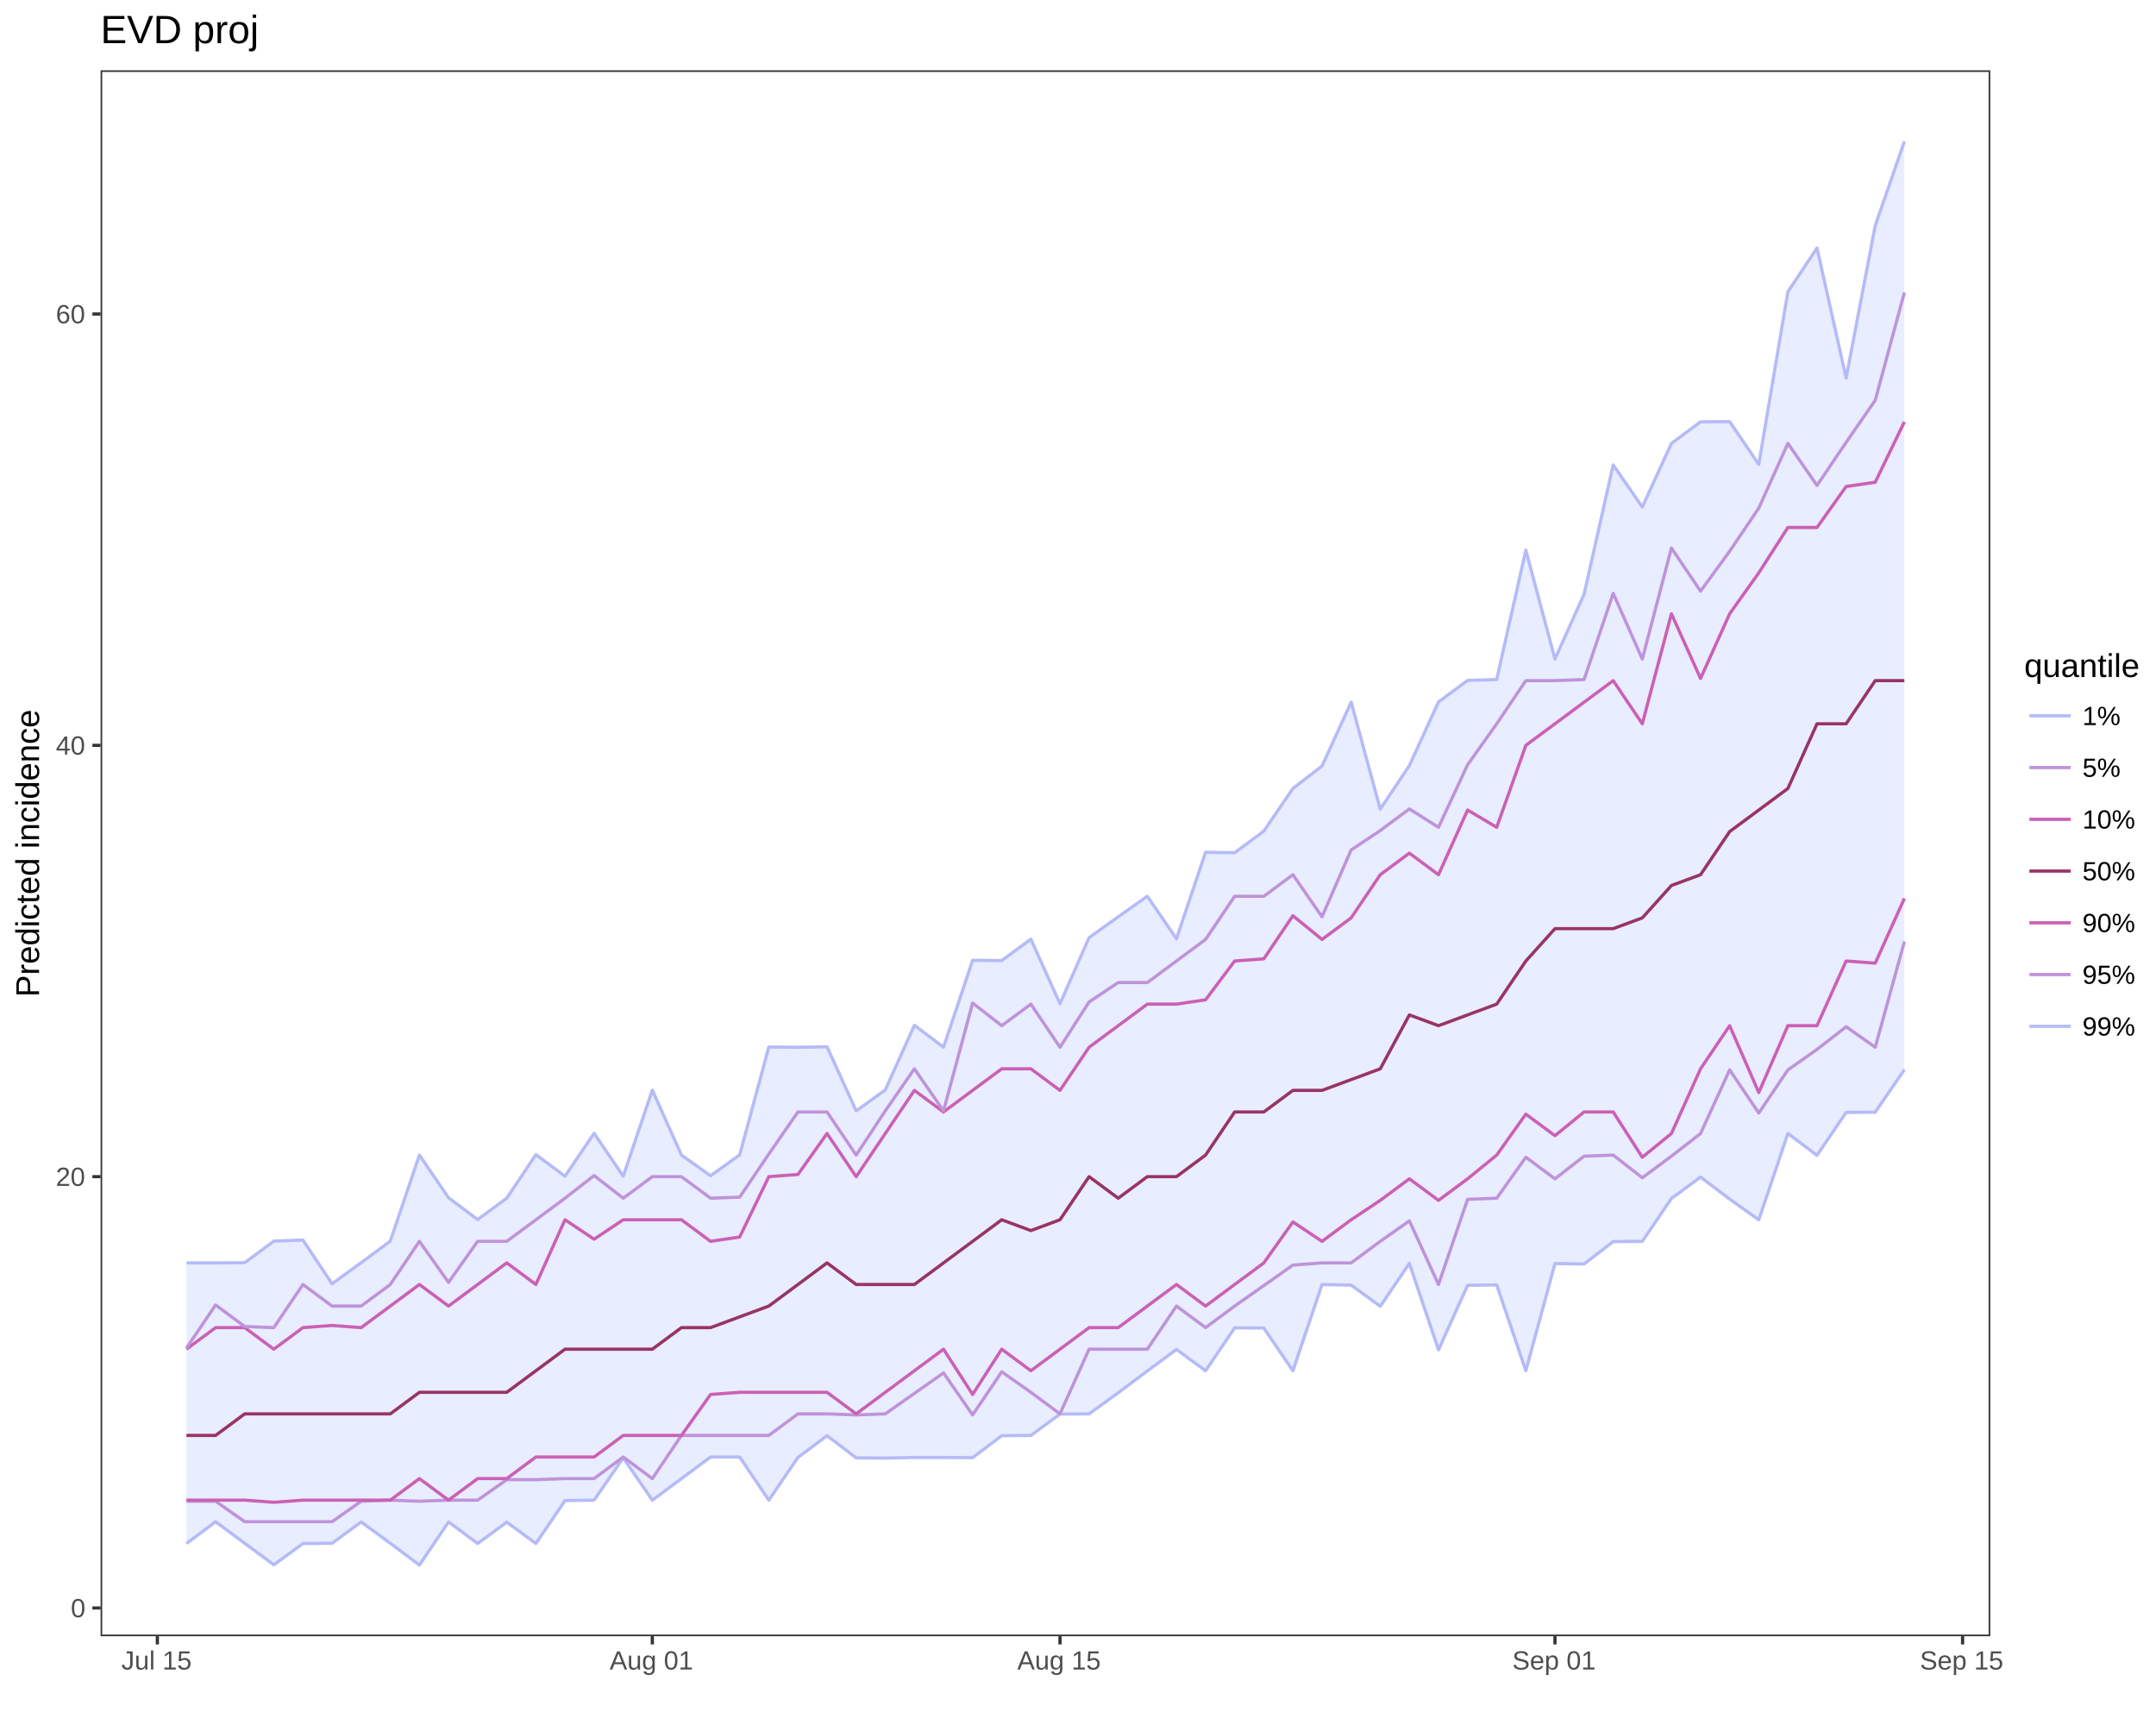
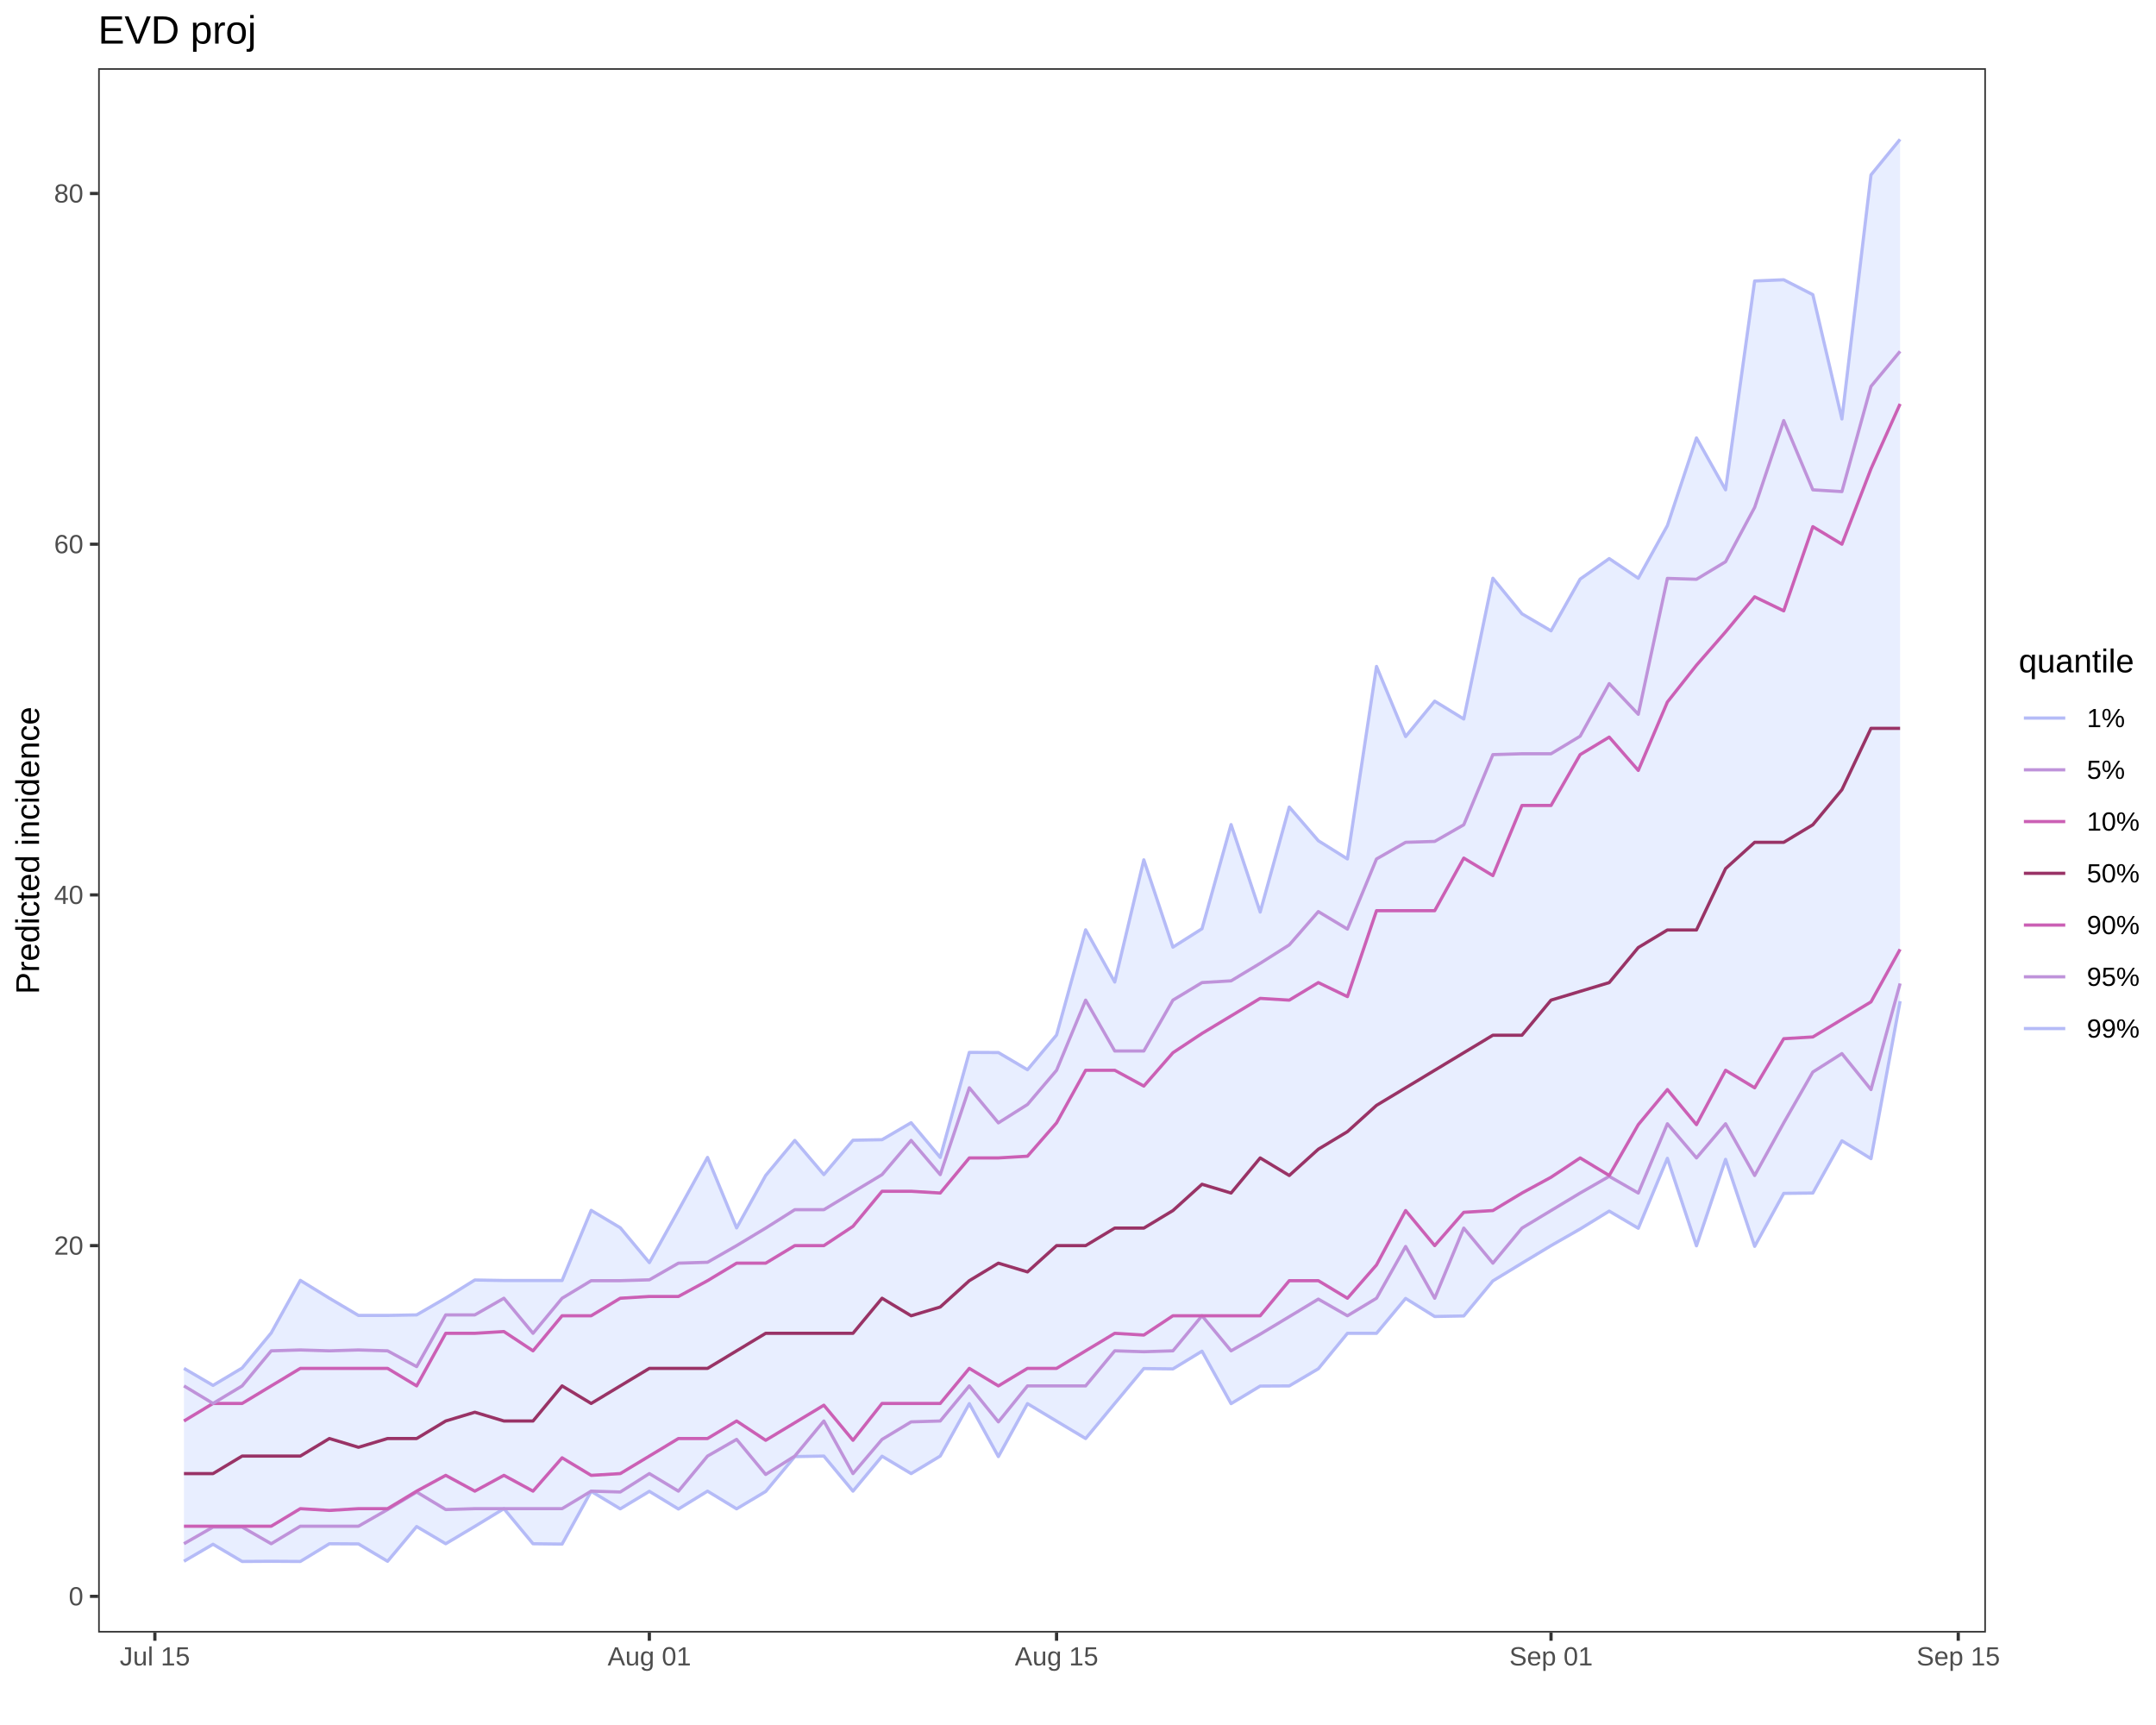
<svg xmlns="http://www.w3.org/2000/svg" viewBox="0 0 720.00 576.00">
  <defs>
    <style type="text/css">
-     line, polyline, path, rect, circle {
+     line, polyline, polygon, path, rect, circle {
      fill: none;
      stroke: #000000;
      stroke-linecap: round;
      stroke-linejoin: round;
      stroke-miterlimit: 10.00;
    }
  </style>
  </defs>
  <rect width="100%" height="100%" style="stroke: none; fill: #FFFFFF;" />
  <rect x="0.00" y="0.00" width="720.00" height="576.00" style="stroke-width: 1.07; stroke: #FFFFFF; fill: #FFFFFF;" />
  <defs>
-     <clipPath id="cpMzMuNTg4N3w2NjQuNjV8NTQ2LjM2fDIzLjQ3Njc=">
-       <rect x="33.59" y="23.48" width="631.06" height="522.88" />
+     <clipPath id="cpMzIuNzh8NjYzLjE5fDU0NS4xM3wyMi43Nw==">
+       <rect x="32.78" y="22.77" width="630.42" height="522.36" />
    </clipPath>
  </defs>
-   <rect x="33.59" y="23.48" width="631.06" height="522.88" style="stroke-width: 1.07; stroke: none; fill: #FFFFFF;" clip-path="url(#cpMzMuNTg4N3w2NjQuNjV8NTQ2LjM2fDIzLjQ3Njc=)" />
-   <polyline points="62.27,421.70 72.00,421.70 81.72,421.63 91.44,414.43 101.17,414.07 110.89,428.69 120.61,421.63 130.34,414.43 140.06,385.70 149.79,399.96 159.51,407.23 169.23,400.10 178.96,385.55 188.68,392.76 198.40,378.43 208.13,392.76 217.85,364.02 227.57,385.70 237.30,392.61 247.02,385.63 256.75,349.62 266.47,349.69 276.19,349.55 285.92,370.94 295.64,363.95 305.36,342.35 315.09,349.69 324.81,320.67 334.53,320.74 344.26,313.61 353.98,335.15 363.70,313.11 373.43,306.13 383.15,299.28 392.88,313.47 402.60,284.59 412.32,284.74 422.05,277.54 431.77,263.28 441.49,255.79 451.22,234.47 460.94,270.19 470.66,255.65 480.39,234.40 490.11,227.20 499.83,226.91 509.56,183.71 519.28,220.07 529.01,198.40 538.73,155.26 548.45,169.30 558.18,148.06 567.90,140.86 577.62,140.79 587.35,155.05 597.07,97.44 606.79,82.82 616.52,126.24 626.24,75.33 635.97,47.24 635.97,357.18 626.24,371.37 616.52,371.44 606.79,385.77 597.07,378.50 587.35,407.30 577.62,400.39 567.90,393.04 558.18,400.17 548.45,414.50 538.73,414.57 529.01,422.06 519.28,421.92 509.56,457.71 499.83,429.05 490.11,429.19 480.39,450.72 470.66,421.85 460.94,436.18 451.22,429.12 441.49,428.91 431.77,457.71 422.05,443.45 412.32,443.38 402.60,457.71 392.88,450.58 383.15,457.78 373.43,465.05 363.70,472.11 353.98,472.18 344.26,479.31 334.53,479.39 324.81,486.73 315.09,486.66 305.36,486.66 295.64,486.87 285.92,486.80 276.19,479.39 266.47,486.66 256.75,500.92 247.02,486.51 237.30,486.51 227.57,493.72 217.85,500.92 208.13,486.80 198.40,500.92 188.68,501.06 178.96,515.39 169.23,508.26 159.51,515.39 149.79,508.19 140.06,522.59 130.34,515.32 120.61,508.19 110.89,515.32 101.17,515.39 91.44,522.52 81.72,515.32 72.00,508.12 62.27,515.39 " style="stroke-width: 1.07; stroke: none; fill: #B3C6FF; fill-opacity: 0.30;" clip-path="url(#cpMzMuNTg4N3w2NjQuNjV8NTQ2LjM2fDIzLjQ3Njc=)" />
-   <polyline points="62.27,515.39 72.00,508.12 81.72,515.32 91.44,522.52 101.17,515.39 110.89,515.32 120.61,508.19 130.34,515.32 140.06,522.59 149.79,508.19 159.51,515.39 169.23,508.26 178.96,515.39 188.68,501.06 198.40,500.92 208.13,486.80 217.85,500.92 227.57,493.72 237.30,486.51 247.02,486.51 256.75,500.92 266.47,486.66 276.19,479.39 285.92,486.80 295.64,486.87 305.36,486.66 315.09,486.66 324.81,486.73 334.53,479.39 344.26,479.31 353.98,472.18 363.70,472.11 373.43,465.05 383.15,457.78 392.88,450.58 402.60,457.71 412.32,443.38 422.05,443.45 431.77,457.71 441.49,428.91 451.22,429.12 460.94,436.18 470.66,421.85 480.39,450.72 490.11,429.19 499.83,429.05 509.56,457.71 519.28,421.92 529.01,422.06 538.73,414.57 548.45,414.50 558.18,400.17 567.90,393.04 577.62,400.39 587.35,407.30 597.07,378.50 606.79,385.77 616.52,371.44 626.24,371.37 635.97,357.18 " style="stroke-width: 1.07; stroke: #B5BBF7; stroke-linecap: butt;" clip-path="url(#cpMzMuNTg4N3w2NjQuNjV8NTQ2LjM2fDIzLjQ3Njc=)" />
-   <polyline points="62.27,501.28 72.00,501.28 81.72,508.12 91.44,508.12 101.17,508.12 110.89,508.12 120.61,501.28 130.34,500.92 140.06,501.28 149.79,500.92 159.51,500.92 169.23,494.08 178.96,494.08 188.68,493.72 198.40,493.72 208.13,486.51 217.85,493.72 227.57,479.31 237.30,479.31 247.02,479.31 256.75,479.31 266.47,472.11 276.19,472.11 285.92,472.47 295.64,472.11 305.36,465.27 315.09,458.43 324.81,472.47 334.53,458.07 344.26,464.91 353.98,472.11 363.70,450.51 373.43,450.51 383.15,450.51 392.88,436.11 402.60,443.31 412.32,436.11 422.05,429.27 431.77,422.42 441.49,421.70 451.22,421.70 460.94,414.50 470.66,407.66 480.39,428.91 490.11,400.46 499.83,400.10 509.56,386.42 519.28,393.62 529.01,386.06 538.73,385.70 548.45,393.26 558.18,386.06 567.90,378.50 577.62,357.25 587.35,371.66 597.07,357.25 606.79,350.41 616.52,342.85 626.24,349.69 635.97,314.41 " style="stroke-width: 1.07; stroke: #BF93DA; stroke-linecap: butt;" clip-path="url(#cpMzMuNTg4N3w2NjQuNjV8NTQ2LjM2fDIzLjQ3Njc=)" />
-   <polyline points="62.27,500.92 72.00,500.92 81.72,500.92 91.44,501.64 101.17,500.92 110.89,500.92 120.61,500.92 130.34,500.92 140.06,493.72 149.79,500.92 159.51,493.72 169.23,493.72 178.96,486.51 188.68,486.51 198.40,486.51 208.13,479.31 217.85,479.31 227.57,479.31 237.30,465.63 247.02,464.91 256.75,464.91 266.47,464.91 276.19,464.91 285.92,472.11 295.64,464.91 305.36,457.71 315.09,450.51 324.81,465.63 334.53,450.51 344.26,457.71 353.98,450.51 363.70,443.31 373.43,443.31 383.15,436.11 392.88,428.91 402.60,436.11 412.32,428.91 422.05,421.70 431.77,408.02 441.49,414.50 451.22,407.30 460.94,400.82 470.66,393.62 480.39,400.82 490.11,393.62 499.83,385.70 509.56,372.02 519.28,379.22 529.01,371.30 538.73,371.30 548.45,386.42 558.18,378.50 567.90,356.89 577.62,342.49 587.35,364.81 597.07,342.49 606.79,342.49 616.52,320.89 626.24,321.61 635.97,300.00 " style="stroke-width: 1.07; stroke: #CB60B5; stroke-linecap: butt;" clip-path="url(#cpMzMuNTg4N3w2NjQuNjV8NTQ2LjM2fDIzLjQ3Njc=)" />
-   <polyline points="62.27,479.31 72.00,479.31 81.72,472.11 91.44,472.11 101.17,472.11 110.89,472.11 120.61,472.11 130.34,472.11 140.06,464.91 149.79,464.91 159.51,464.91 169.23,464.91 178.96,457.71 188.68,450.51 198.40,450.51 208.13,450.51 217.85,450.51 227.57,443.31 237.30,443.31 247.02,439.71 256.75,436.11 266.47,428.91 276.19,421.70 285.92,428.91 295.64,428.91 305.36,428.91 315.09,421.70 324.81,414.50 334.53,407.30 344.26,410.90 353.98,407.30 363.70,392.90 373.43,400.10 383.15,392.90 392.88,392.90 402.60,385.70 412.32,371.30 422.05,371.30 431.77,364.09 441.49,364.09 451.22,360.49 460.94,356.89 470.66,338.89 480.39,342.49 490.11,338.89 499.83,335.29 509.56,320.89 519.28,310.09 529.01,310.09 538.73,310.09 548.45,306.49 558.18,295.68 567.90,292.08 577.62,277.68 587.35,270.48 597.07,263.28 606.79,241.68 616.52,241.68 626.24,227.27 635.97,227.27 " style="stroke-width: 1.07; stroke: #993366; stroke-linecap: butt;" clip-path="url(#cpMzMuNTg4N3w2NjQuNjV8NTQ2LjM2fDIzLjQ3Njc=)" />
-   <polyline points="62.27,450.51 72.00,443.31 81.72,443.31 91.44,450.51 101.17,443.31 110.89,442.59 120.61,443.31 130.34,436.11 140.06,428.91 149.79,436.11 159.51,428.91 169.23,421.70 178.96,428.91 188.68,407.30 198.40,413.78 208.13,407.30 217.85,407.30 227.57,407.30 237.30,414.50 247.02,413.06 256.75,392.90 266.47,392.18 276.19,378.50 285.92,392.90 295.64,378.50 305.36,364.09 315.09,371.30 324.81,364.09 334.53,356.89 344.26,356.89 353.98,364.09 363.70,349.69 373.43,342.49 383.15,335.29 392.88,335.29 402.60,333.85 412.32,320.89 422.05,320.17 431.77,305.77 441.49,313.69 451.22,306.49 460.94,292.08 470.66,284.88 480.39,292.08 490.11,270.48 499.83,276.24 509.56,248.88 519.28,241.68 529.01,234.47 538.73,227.27 548.45,241.68 558.18,204.95 567.90,226.55 577.62,204.95 587.35,191.27 597.07,176.14 606.79,176.14 616.52,162.46 626.24,161.02 635.97,140.86 " style="stroke-width: 1.07; stroke: #CB60B5; stroke-linecap: butt;" clip-path="url(#cpMzMuNTg4N3w2NjQuNjV8NTQ2LjM2fDIzLjQ3Njc=)" />
-   <polyline points="62.27,450.15 72.00,435.75 81.72,442.95 91.44,443.31 101.17,428.91 110.89,436.11 120.61,436.11 130.34,428.91 140.06,414.50 149.79,428.19 159.51,414.50 169.23,414.50 178.96,407.30 188.68,400.10 198.40,392.54 208.13,400.10 217.85,392.90 227.57,392.90 237.30,400.10 247.02,399.74 256.75,385.34 266.47,371.30 276.19,371.30 285.92,385.70 295.64,370.94 305.36,356.89 315.09,370.94 324.81,334.93 334.53,342.49 344.26,335.29 353.98,349.69 363.70,334.57 373.43,328.09 383.15,328.09 392.88,320.89 402.60,313.69 412.32,299.28 422.05,299.28 431.77,292.08 441.49,306.13 451.22,283.80 460.94,277.32 470.66,270.12 480.39,276.24 490.11,255.36 499.83,241.68 509.56,227.27 519.28,227.27 529.01,226.91 538.73,198.11 548.45,220.07 558.18,182.99 567.90,197.39 577.62,184.07 587.35,169.66 597.07,148.06 606.79,162.10 616.52,147.70 626.24,133.66 635.97,97.65 " style="stroke-width: 1.07; stroke: #BF93DA; stroke-linecap: butt;" clip-path="url(#cpMzMuNTg4N3w2NjQuNjV8NTQ2LjM2fDIzLjQ3Njc=)" />
-   <polyline points="62.27,421.70 72.00,421.70 81.72,421.63 91.44,414.43 101.17,414.07 110.89,428.69 120.61,421.63 130.34,414.43 140.06,385.70 149.79,399.96 159.51,407.23 169.23,400.10 178.96,385.55 188.68,392.76 198.40,378.43 208.13,392.76 217.85,364.02 227.57,385.70 237.30,392.61 247.02,385.63 256.75,349.62 266.47,349.69 276.19,349.55 285.92,370.94 295.64,363.95 305.36,342.35 315.09,349.69 324.81,320.67 334.53,320.74 344.26,313.61 353.98,335.15 363.70,313.11 373.43,306.13 383.15,299.28 392.88,313.47 402.60,284.59 412.32,284.74 422.05,277.54 431.77,263.28 441.49,255.79 451.22,234.47 460.94,270.19 470.66,255.65 480.39,234.40 490.11,227.20 499.83,226.91 509.56,183.71 519.28,220.07 529.01,198.40 538.73,155.26 548.45,169.30 558.18,148.06 567.90,140.86 577.62,140.79 587.35,155.05 597.07,97.44 606.79,82.82 616.52,126.24 626.24,75.33 635.97,47.24 " style="stroke-width: 1.07; stroke: #B5BBF7; stroke-linecap: butt;" clip-path="url(#cpMzMuNTg4N3w2NjQuNjV8NTQ2LjM2fDIzLjQ3Njc=)" />
-   <rect x="33.59" y="23.48" width="631.06" height="522.88" style="stroke-width: 1.07; stroke: #333333;" clip-path="url(#cpMzMuNTg4N3w2NjQuNjV8NTQ2LjM2fDIzLjQ3Njc=)" />
+   <rect x="32.78" y="22.77" width="630.42" height="522.36" style="stroke-width: 1.07; stroke: none; fill: #FFFFFF;" clip-path="url(#cpMzIuNzh8NjYzLjE5fDU0NS4xM3wyMi43Nw==)" />
+   <polygon points="61.43,456.92 71.14,462.60 80.86,456.80 90.57,445.09 100.29,427.53 110.00,433.50 119.71,439.24 129.43,439.24 139.14,439.06 148.85,433.44 158.57,427.41 168.28,427.58 178.00,427.58 187.71,427.58 197.42,404.16 207.14,409.96 216.85,421.61 226.56,404.16 236.28,386.48 245.99,410.02 255.70,392.51 265.42,380.80 275.13,392.22 284.85,380.74 294.56,380.56 304.27,374.89 313.99,386.48 323.70,351.41 333.41,351.46 343.13,357.20 352.84,345.61 362.55,310.48 372.27,327.92 381.98,287.11 391.70,316.27 401.41,310.12 411.12,275.34 420.84,304.56 430.55,269.49 440.26,280.73 449.98,286.82 459.69,222.53 469.41,245.95 479.12,234.12 488.83,240.09 498.55,193.08 508.26,204.96 517.97,210.64 527.69,193.37 537.40,186.52 547.11,193.08 556.83,175.51 566.54,146.23 576.26,163.56 585.97,93.83 595.68,93.42 605.40,98.39 615.11,139.91 624.82,58.40 634.54,46.52 634.54,334.31 624.82,386.89 615.11,380.92 605.40,398.37 595.68,398.48 585.97,416.17 576.26,387.12 566.54,415.99 556.83,386.77 547.11,410.13 537.40,404.40 527.69,410.37 517.97,415.93 508.26,421.79 498.55,427.70 488.83,439.41 479.12,439.59 469.41,433.56 459.69,445.21 449.98,445.21 440.26,457.04 430.55,462.77 420.84,462.83 411.12,468.69 401.41,451.18 391.70,457.09 381.98,456.98 372.27,468.63 362.55,480.34 352.84,474.54 343.13,468.69 333.41,486.37 323.70,468.69 313.99,486.20 304.27,492.05 294.56,486.25 284.85,497.91 275.13,486.20 265.42,486.37 255.70,498.02 245.99,503.82 236.28,497.91 226.56,503.88 216.85,497.97 207.14,503.82 197.42,497.97 187.71,515.59 178.00,515.47 168.28,503.76 158.57,509.68 148.85,515.47 139.14,509.73 129.43,521.33 119.71,515.53 110.00,515.47 100.29,521.39 90.57,521.33 80.86,521.39 71.14,515.65 61.43,521.33 " style="stroke-width: 0.00; stroke: none; fill: #B3C6FF; fill-opacity: 0.30;" clip-path="url(#cpMzIuNzh8NjYzLjE5fDU0NS4xM3wyMi43Nw==)" />
+   <polyline points="61.43,456.92 71.14,462.60 80.86,456.80 90.57,445.09 100.29,427.53 110.00,433.50 119.71,439.24 129.43,439.24 139.14,439.06 148.85,433.44 158.57,427.41 168.28,427.58 178.00,427.58 187.71,427.58 197.42,404.16 207.14,409.96 216.85,421.61 226.56,404.16 236.28,386.48 245.99,410.02 255.70,392.51 265.42,380.80 275.13,392.22 284.85,380.74 294.56,380.56 304.27,374.89 313.99,386.48 323.70,351.41 333.41,351.46 343.13,357.20 352.84,345.61 362.55,310.48 372.27,327.92 381.98,287.11 391.70,316.27 401.41,310.12 411.12,275.34 420.84,304.56 430.55,269.49 440.26,280.73 449.98,286.82 459.69,222.53 469.41,245.95 479.12,234.12 488.83,240.09 498.55,193.08 508.26,204.96 517.97,210.64 527.69,193.37 537.40,186.52 547.11,193.08 556.83,175.51 566.54,146.23 576.26,163.56 585.97,93.83 595.68,93.42 605.40,98.39 615.11,139.91 624.82,58.40 634.54,46.52 " style="stroke-width: 1.07; stroke: none;" clip-path="url(#cpMzIuNzh8NjYzLjE5fDU0NS4xM3wyMi43Nw==)" />
+   <polyline points="634.54,334.31 624.82,386.89 615.11,380.92 605.40,398.37 595.68,398.48 585.97,416.17 576.26,387.12 566.54,415.99 556.83,386.77 547.11,410.13 537.40,404.40 527.69,410.37 517.97,415.93 508.26,421.79 498.55,427.70 488.83,439.41 479.12,439.59 469.41,433.56 459.69,445.21 449.98,445.21 440.26,457.04 430.55,462.77 420.84,462.83 411.12,468.69 401.41,451.18 391.70,457.09 381.98,456.98 372.27,468.63 362.55,480.34 352.84,474.54 343.13,468.69 333.41,486.37 323.70,468.69 313.99,486.20 304.27,492.05 294.56,486.25 284.85,497.91 275.13,486.20 265.42,486.37 255.70,498.02 245.99,503.82 236.28,497.91 226.56,503.88 216.85,497.97 207.14,503.82 197.42,497.97 187.71,515.59 178.00,515.47 168.28,503.76 158.57,509.68 148.85,515.47 139.14,509.73 129.43,521.33 119.71,515.53 110.00,515.47 100.29,521.39 90.57,521.33 80.86,521.39 71.14,515.65 61.43,521.33 " style="stroke-width: 1.07; stroke: none;" clip-path="url(#cpMzIuNzh8NjYzLjE5fDU0NS4xM3wyMi43Nw==)" />
+   <polyline points="61.43,521.33 71.14,515.65 80.86,521.39 90.57,521.33 100.29,521.39 110.00,515.47 119.71,515.53 129.43,521.33 139.14,509.73 148.85,515.47 158.57,509.68 168.28,503.76 178.00,515.47 187.71,515.59 197.42,497.97 207.14,503.82 216.85,497.97 226.56,503.88 236.28,497.91 245.99,503.82 255.70,498.02 265.42,486.37 275.13,486.20 284.85,497.91 294.56,486.25 304.27,492.05 313.99,486.20 323.70,468.69 333.41,486.37 343.13,468.69 352.84,474.54 362.55,480.34 372.27,468.63 381.98,456.98 391.70,457.09 401.41,451.18 411.12,468.69 420.84,462.83 430.55,462.77 440.26,457.04 449.98,445.21 459.69,445.21 469.41,433.56 479.12,439.59 488.83,439.41 498.55,427.70 508.26,421.79 517.97,415.93 527.69,410.37 537.40,404.40 547.11,410.13 556.83,386.77 566.54,415.99 576.26,387.12 585.97,416.17 595.68,398.48 605.40,398.37 615.11,380.92 624.82,386.89 634.54,334.31 " style="stroke-width: 1.07; stroke: #B5BBF7; stroke-linecap: butt;" clip-path="url(#cpMzIuNzh8NjYzLjE5fDU0NS4xM3wyMi43Nw==)" />
+   <polyline points="61.43,515.47 71.14,509.91 80.86,509.91 90.57,515.47 100.29,509.62 110.00,509.62 119.71,509.62 129.43,504.06 139.14,498.20 148.85,504.06 158.57,503.76 168.28,503.76 178.00,503.76 187.71,503.76 197.42,497.91 207.14,498.20 216.85,492.05 226.56,497.91 236.28,486.20 245.99,480.63 255.70,492.34 265.42,486.20 275.13,474.49 284.85,492.05 294.56,480.63 304.27,474.78 313.99,474.49 323.70,462.77 333.41,474.78 343.13,462.77 352.84,462.77 362.55,462.77 372.27,451.06 381.98,451.36 391.70,451.06 401.41,439.35 411.12,451.06 420.84,445.50 430.55,439.65 440.26,433.79 449.98,439.35 459.69,433.50 469.41,416.22 479.12,433.50 488.83,410.08 498.55,421.79 508.26,410.08 517.97,404.22 527.69,398.37 537.40,392.80 547.11,398.37 556.83,375.24 566.54,386.65 576.26,375.24 585.97,392.51 595.68,374.94 605.40,357.96 615.11,351.81 624.82,363.82 634.54,328.39 " style="stroke-width: 1.07; stroke: #BF93DA; stroke-linecap: butt;" clip-path="url(#cpMzIuNzh8NjYzLjE5fDU0NS4xM3wyMi43Nw==)" />
+   <polyline points="61.43,509.62 71.14,509.62 80.86,509.62 90.57,509.62 100.29,503.76 110.00,504.35 119.71,503.76 129.43,503.76 139.14,497.91 148.85,492.64 158.57,497.91 168.28,492.64 178.00,497.91 187.71,486.78 197.42,492.64 207.14,492.05 216.85,486.20 226.56,480.34 236.28,480.34 245.99,474.49 255.70,480.93 265.42,475.07 275.13,469.22 284.85,480.93 294.56,468.63 304.27,468.63 313.99,468.63 323.70,456.92 333.41,462.77 343.13,456.92 352.84,456.92 362.55,451.06 372.27,445.21 381.98,445.79 391.70,439.35 401.41,439.35 411.12,439.35 420.84,439.35 430.55,427.64 440.26,427.64 449.98,433.50 459.69,422.37 469.41,404.22 479.12,415.93 488.83,404.81 498.55,404.22 508.26,398.37 517.97,393.10 527.69,386.65 537.40,392.51 547.11,375.53 556.83,363.82 566.54,375.53 576.26,357.38 585.97,363.23 595.68,346.84 605.40,346.25 615.11,340.40 624.82,334.54 634.54,316.98 " style="stroke-width: 1.07; stroke: #CB60B5; stroke-linecap: butt;" clip-path="url(#cpMzIuNzh8NjYzLjE5fDU0NS4xM3wyMi43Nw==)" />
+   <polyline points="61.43,492.05 71.14,492.05 80.86,486.20 90.57,486.20 100.29,486.20 110.00,480.34 119.71,483.27 129.43,480.34 139.14,480.34 148.85,474.49 158.57,471.56 168.28,474.49 178.00,474.49 187.71,462.77 197.42,468.63 207.14,462.77 216.85,456.92 226.56,456.92 236.28,456.92 245.99,451.06 255.70,445.21 265.42,445.21 275.13,445.21 284.85,445.21 294.56,433.50 304.27,439.35 313.99,436.43 323.70,427.64 333.41,421.79 343.13,424.71 352.84,415.93 362.55,415.93 372.27,410.08 381.98,410.08 391.70,404.22 401.41,395.44 411.12,398.37 420.84,386.65 430.55,392.51 440.26,383.73 449.98,377.87 459.69,369.09 469.41,363.23 479.12,357.38 488.83,351.52 498.55,345.67 508.26,345.67 517.97,333.96 527.69,331.03 537.40,328.10 547.11,316.39 556.83,310.53 566.54,310.53 576.26,290.04 585.97,281.26 595.68,281.26 605.40,275.40 615.11,263.69 624.82,243.20 634.54,243.20 " style="stroke-width: 1.07; stroke: #993366; stroke-linecap: butt;" clip-path="url(#cpMzIuNzh8NjYzLjE5fDU0NS4xM3wyMi43Nw==)" />
+   <polyline points="61.43,474.49 71.14,468.63 80.86,468.63 90.57,462.77 100.29,456.92 110.00,456.92 119.71,456.92 129.43,456.92 139.14,462.77 148.85,445.21 158.57,445.21 168.28,444.62 178.00,451.06 187.71,439.35 197.42,439.35 207.14,433.50 216.85,432.91 226.56,432.91 236.28,427.64 245.99,421.79 255.70,421.79 265.42,415.93 275.13,415.93 284.85,409.49 294.56,397.78 304.27,397.78 313.99,398.37 323.70,386.65 333.41,386.65 343.13,386.07 352.84,374.94 362.55,357.38 372.27,357.38 381.98,362.65 391.70,351.52 401.41,345.08 411.12,339.23 420.84,333.37 430.55,333.96 440.26,328.10 449.98,332.78 459.69,304.09 469.41,304.09 479.12,304.09 488.83,286.53 498.55,292.38 508.26,268.96 517.97,268.96 527.69,251.98 537.40,246.13 547.11,257.25 556.83,234.41 566.54,222.12 576.26,210.99 585.97,199.28 595.68,203.97 605.40,175.86 615.11,181.72 624.82,156.54 634.54,134.87 " style="stroke-width: 1.07; stroke: #CB60B5; stroke-linecap: butt;" clip-path="url(#cpMzIuNzh8NjYzLjE5fDU0NS4xM3wyMi43Nw==)" />
+   <polyline points="61.43,462.77 71.14,468.63 80.86,462.77 90.57,451.06 100.29,450.77 110.00,451.06 119.71,450.77 129.43,451.06 139.14,456.33 148.85,439.06 158.57,439.06 168.28,433.50 178.00,445.21 187.71,433.50 197.42,427.64 207.14,427.64 216.85,427.35 226.56,421.79 236.28,421.49 245.99,415.93 255.70,410.08 265.42,403.93 275.13,403.93 284.85,398.07 294.56,392.22 304.27,380.80 313.99,392.22 323.70,363.23 333.41,374.94 343.13,368.80 352.84,357.38 362.55,333.96 372.27,350.94 381.98,350.94 391.70,333.96 401.41,328.10 411.12,327.52 420.84,321.66 430.55,315.51 440.26,304.39 449.98,310.24 459.69,286.82 469.41,281.26 479.12,280.96 488.83,275.40 498.55,251.98 508.26,251.69 517.97,251.69 527.69,245.83 537.40,228.27 547.11,238.51 556.83,193.13 566.54,193.43 576.26,187.57 585.97,169.42 595.68,140.44 605.40,163.56 615.11,164.15 624.82,129.02 634.54,117.31 " style="stroke-width: 1.07; stroke: #BF93DA; stroke-linecap: butt;" clip-path="url(#cpMzIuNzh8NjYzLjE5fDU0NS4xM3wyMi43Nw==)" />
+   <polyline points="61.43,456.92 71.14,462.60 80.86,456.80 90.57,445.09 100.29,427.53 110.00,433.50 119.71,439.24 129.43,439.24 139.14,439.06 148.85,433.44 158.57,427.41 168.28,427.58 178.00,427.58 187.71,427.58 197.42,404.16 207.14,409.96 216.85,421.61 226.56,404.16 236.28,386.48 245.99,410.02 255.70,392.51 265.42,380.80 275.13,392.22 284.85,380.74 294.56,380.56 304.27,374.89 313.99,386.48 323.70,351.41 333.41,351.46 343.13,357.20 352.84,345.61 362.55,310.48 372.27,327.92 381.98,287.11 391.70,316.27 401.41,310.12 411.12,275.34 420.84,304.56 430.55,269.49 440.26,280.73 449.98,286.82 459.69,222.53 469.41,245.95 479.12,234.12 488.83,240.09 498.55,193.08 508.26,204.96 517.97,210.64 527.69,193.37 537.40,186.52 547.11,193.08 556.83,175.51 566.54,146.23 576.26,163.56 585.97,93.83 595.68,93.42 605.40,98.39 615.11,139.91 624.82,58.40 634.54,46.52 " style="stroke-width: 1.07; stroke: #B5BBF7; stroke-linecap: butt;" clip-path="url(#cpMzIuNzh8NjYzLjE5fDU0NS4xM3wyMi43Nw==)" />
+   <rect x="32.78" y="22.77" width="630.42" height="522.36" style="stroke-width: 1.07; stroke: #333333;" clip-path="url(#cpMzIuNzh8NjYzLjE5fDU0NS4xM3wyMi43Nw==)" />
  <defs>
-     <clipPath id="cpMHw3MjB8NTc2fDA=">
+     <clipPath id="cpMC4wMHw3MjAuMDB8NTc2LjAwfDAuMDA=">
      <rect x="0.00" y="0.00" width="720.00" height="576.00" />
    </clipPath>
  </defs>
-   <g clip-path="url(#cpMHw3MjB8NTc2fDA=)">
-     <text x="23.65" y="540.02" style="font-size: 8.80px; fill: #4D4D4D; font-family: Liberation Sans;" textLength="5.01px" lengthAdjust="spacingAndGlyphs">0</text>
+   <g clip-path="url(#cpMC4wMHw3MjAuMDB8NTc2LjAwfDAuMDA=)">
+     <text x="22.95" y="536.06" style="font-size: 8.80px; fill: #4D4D4D; font-family: Liberation Sans;" textLength="4.89px" lengthAdjust="spacingAndGlyphs">0</text>
  </g>
-   <g clip-path="url(#cpMHw3MjB8NTc2fDA=)">
-     <text x="18.65" y="395.99" style="font-size: 8.80px; fill: #4D4D4D; font-family: Liberation Sans;" textLength="10.01px" lengthAdjust="spacingAndGlyphs">20</text>
+   <g clip-path="url(#cpMC4wMHw3MjAuMDB8NTc2LjAwfDAuMDA=)">
+     <text x="18.06" y="418.95" style="font-size: 8.80px; fill: #4D4D4D; font-family: Liberation Sans;" textLength="9.78px" lengthAdjust="spacingAndGlyphs">20</text>
  </g>
-   <g clip-path="url(#cpMHw3MjB8NTc2fDA=)">
-     <text x="18.65" y="251.97" style="font-size: 8.80px; fill: #4D4D4D; font-family: Liberation Sans;" textLength="10.01px" lengthAdjust="spacingAndGlyphs">40</text>
+   <g clip-path="url(#cpMC4wMHw3MjAuMDB8NTc2LjAwfDAuMDA=)">
+     <text x="18.06" y="301.85" style="font-size: 8.80px; fill: #4D4D4D; font-family: Liberation Sans;" textLength="9.78px" lengthAdjust="spacingAndGlyphs">40</text>
  </g>
-   <g clip-path="url(#cpMHw3MjB8NTc2fDA=)">
-     <text x="18.65" y="107.95" style="font-size: 8.80px; fill: #4D4D4D; font-family: Liberation Sans;" textLength="10.01px" lengthAdjust="spacingAndGlyphs">60</text>
+   <g clip-path="url(#cpMC4wMHw3MjAuMDB8NTc2LjAwfDAuMDA=)">
+     <text x="18.06" y="184.74" style="font-size: 8.80px; fill: #4D4D4D; font-family: Liberation Sans;" textLength="9.78px" lengthAdjust="spacingAndGlyphs">60</text>
  </g>
-   <polyline points="30.85,536.92 33.59,536.92 " style="stroke-width: 1.07; stroke: #333333; stroke-linecap: butt;" clip-path="url(#cpMHw3MjB8NTc2fDA=)" />
-   <polyline points="30.85,392.90 33.59,392.90 " style="stroke-width: 1.07; stroke: #333333; stroke-linecap: butt;" clip-path="url(#cpMHw3MjB8NTc2fDA=)" />
-   <polyline points="30.85,248.88 33.59,248.88 " style="stroke-width: 1.07; stroke: #333333; stroke-linecap: butt;" clip-path="url(#cpMHw3MjB8NTc2fDA=)" />
-   <polyline points="30.85,104.85 33.59,104.85 " style="stroke-width: 1.07; stroke: #333333; stroke-linecap: butt;" clip-path="url(#cpMHw3MjB8NTc2fDA=)" />
-   <polyline points="52.55,549.10 52.55,546.36 " style="stroke-width: 1.07; stroke: #333333; stroke-linecap: butt;" clip-path="url(#cpMHw3MjB8NTc2fDA=)" />
-   <polyline points="217.85,549.10 217.85,546.36 " style="stroke-width: 1.07; stroke: #333333; stroke-linecap: butt;" clip-path="url(#cpMHw3MjB8NTc2fDA=)" />
-   <polyline points="353.98,549.10 353.98,546.36 " style="stroke-width: 1.07; stroke: #333333; stroke-linecap: butt;" clip-path="url(#cpMHw3MjB8NTc2fDA=)" />
-   <polyline points="519.28,549.10 519.28,546.36 " style="stroke-width: 1.07; stroke: #333333; stroke-linecap: butt;" clip-path="url(#cpMHw3MjB8NTc2fDA=)" />
-   <polyline points="655.41,549.10 655.41,546.36 " style="stroke-width: 1.07; stroke: #333333; stroke-linecap: butt;" clip-path="url(#cpMHw3MjB8NTc2fDA=)" />
-   <g clip-path="url(#cpMHw3MjB8NTc2fDA=)">
-     <text x="40.54" y="557.48" style="font-size: 8.80px; fill: #4D4D4D; font-family: Liberation Sans;" textLength="24.02px" lengthAdjust="spacingAndGlyphs">Jul 15</text>
+   <g clip-path="url(#cpMC4wMHw3MjAuMDB8NTc2LjAwfDAuMDA=)">
+     <text x="18.06" y="67.63" style="font-size: 8.80px; fill: #4D4D4D; font-family: Liberation Sans;" textLength="9.78px" lengthAdjust="spacingAndGlyphs">80</text>
  </g>
-   <g clip-path="url(#cpMHw3MjB8NTc2fDA=)">
-     <text x="203.59" y="557.48" style="font-size: 8.80px; fill: #4D4D4D; font-family: Liberation Sans;" textLength="28.52px" lengthAdjust="spacingAndGlyphs">Aug 01</text>
+   <polyline points="30.04,533.04 32.78,533.04 " style="stroke-width: 1.07; stroke: #333333; stroke-linecap: butt;" clip-path="url(#cpMC4wMHw3MjAuMDB8NTc2LjAwfDAuMDA=)" />
+   <polyline points="30.04,415.93 32.78,415.93 " style="stroke-width: 1.07; stroke: #333333; stroke-linecap: butt;" clip-path="url(#cpMC4wMHw3MjAuMDB8NTc2LjAwfDAuMDA=)" />
+   <polyline points="30.04,298.82 32.78,298.82 " style="stroke-width: 1.07; stroke: #333333; stroke-linecap: butt;" clip-path="url(#cpMC4wMHw3MjAuMDB8NTc2LjAwfDAuMDA=)" />
+   <polyline points="30.04,181.72 32.78,181.72 " style="stroke-width: 1.07; stroke: #333333; stroke-linecap: butt;" clip-path="url(#cpMC4wMHw3MjAuMDB8NTc2LjAwfDAuMDA=)" />
+   <polyline points="30.04,64.61 32.78,64.61 " style="stroke-width: 1.07; stroke: #333333; stroke-linecap: butt;" clip-path="url(#cpMC4wMHw3MjAuMDB8NTc2LjAwfDAuMDA=)" />
+   <polyline points="51.72,547.87 51.72,545.13 " style="stroke-width: 1.07; stroke: #333333; stroke-linecap: butt;" clip-path="url(#cpMC4wMHw3MjAuMDB8NTc2LjAwfDAuMDA=)" />
+   <polyline points="216.85,547.87 216.85,545.13 " style="stroke-width: 1.07; stroke: #333333; stroke-linecap: butt;" clip-path="url(#cpMC4wMHw3MjAuMDB8NTc2LjAwfDAuMDA=)" />
+   <polyline points="352.84,547.87 352.84,545.13 " style="stroke-width: 1.07; stroke: #333333; stroke-linecap: butt;" clip-path="url(#cpMC4wMHw3MjAuMDB8NTc2LjAwfDAuMDA=)" />
+   <polyline points="517.97,547.87 517.97,545.13 " style="stroke-width: 1.07; stroke: #333333; stroke-linecap: butt;" clip-path="url(#cpMC4wMHw3MjAuMDB8NTc2LjAwfDAuMDA=)" />
+   <polyline points="653.96,547.87 653.96,545.13 " style="stroke-width: 1.07; stroke: #333333; stroke-linecap: butt;" clip-path="url(#cpMC4wMHw3MjAuMDB8NTc2LjAwfDAuMDA=)" />
+   <g clip-path="url(#cpMC4wMHw3MjAuMDB8NTc2LjAwfDAuMDA=)">
+     <text x="39.98" y="556.11" style="font-size: 8.80px; fill: #4D4D4D; font-family: Liberation Sans;" textLength="23.47px" lengthAdjust="spacingAndGlyphs">Jul 15</text>
  </g>
-   <g clip-path="url(#cpMHw3MjB8NTc2fDA=)">
-     <text x="339.72" y="557.48" style="font-size: 8.80px; fill: #4D4D4D; font-family: Liberation Sans;" textLength="28.52px" lengthAdjust="spacingAndGlyphs">Aug 15</text>
+   <g clip-path="url(#cpMC4wMHw3MjAuMDB8NTc2LjAwfDAuMDA=)">
+     <text x="202.91" y="556.11" style="font-size: 8.80px; fill: #4D4D4D; font-family: Liberation Sans;" textLength="27.88px" lengthAdjust="spacingAndGlyphs">Aug 01</text>
  </g>
-   <g clip-path="url(#cpMHw3MjB8NTc2fDA=)">
-     <text x="505.02" y="557.48" style="font-size: 8.80px; fill: #4D4D4D; font-family: Liberation Sans;" textLength="28.52px" lengthAdjust="spacingAndGlyphs">Sep 01</text>
+   <g clip-path="url(#cpMC4wMHw3MjAuMDB8NTc2LjAwfDAuMDA=)">
+     <text x="338.90" y="556.11" style="font-size: 8.80px; fill: #4D4D4D; font-family: Liberation Sans;" textLength="27.88px" lengthAdjust="spacingAndGlyphs">Aug 15</text>
  </g>
-   <g clip-path="url(#cpMHw3MjB8NTc2fDA=)">
-     <text x="641.15" y="557.48" style="font-size: 8.80px; fill: #4D4D4D; font-family: Liberation Sans;" textLength="28.52px" lengthAdjust="spacingAndGlyphs">Sep 15</text>
+   <g clip-path="url(#cpMC4wMHw3MjAuMDB8NTc2LjAwfDAuMDA=)">
+     <text x="504.04" y="556.11" style="font-size: 8.80px; fill: #4D4D4D; font-family: Liberation Sans;" textLength="27.88px" lengthAdjust="spacingAndGlyphs">Sep 01</text>
  </g>
-   <g clip-path="url(#cpMHw3MjB8NTc2fDA=)">
-     <text transform="translate(13.04,332.92) rotate(-90)" style="font-size: 11.00px; font-family: Liberation Sans;" textLength="96.00px" lengthAdjust="spacingAndGlyphs">Predicted incidence</text>
+   <g clip-path="url(#cpMC4wMHw3MjAuMDB8NTc2LjAwfDAuMDA=)">
+     <text x="640.03" y="556.11" style="font-size: 8.80px; fill: #4D4D4D; font-family: Liberation Sans;" textLength="27.88px" lengthAdjust="spacingAndGlyphs">Sep 15</text>
  </g>
-   <rect x="675.99" y="218.50" width="38.53" height="132.84" style="stroke-width: 1.07; stroke: none; fill: #FFFFFF;" clip-path="url(#cpMHw3MjB8NTc2fDA=)" />
-   <g clip-path="url(#cpMHw3MjB8NTc2fDA=)">
-     <text x="675.99" y="226.06" style="font-size: 11.00px; font-family: Liberation Sans;" textLength="38.53px" lengthAdjust="spacingAndGlyphs">quantile</text>
+   <g clip-path="url(#cpMC4wMHw3MjAuMDB8NTc2LjAwfDAuMDA=)">
+     <text transform="translate(13.04,331.98) rotate(-90)" style="font-size: 11.00px; font-family: Liberation Sans;" textLength="96.06px" lengthAdjust="spacingAndGlyphs">Predicted incidence</text>
  </g>
-   <rect x="675.99" y="230.38" width="17.28" height="17.28" style="stroke-width: 1.07; stroke: none; fill: #FFFFFF;" clip-path="url(#cpMHw3MjB8NTc2fDA=)" />
-   <line x1="677.72" y1="239.02" x2="691.54" y2="239.02" style="stroke-width: 1.07; stroke: #B5BBF7; stroke-linecap: butt;" clip-path="url(#cpMHw3MjB8NTc2fDA=)" />
-   <rect x="675.99" y="247.66" width="17.28" height="17.28" style="stroke-width: 1.07; stroke: none; fill: #FFFFFF;" clip-path="url(#cpMHw3MjB8NTc2fDA=)" />
-   <line x1="677.72" y1="256.30" x2="691.54" y2="256.30" style="stroke-width: 1.07; stroke: #BF93DA; stroke-linecap: butt;" clip-path="url(#cpMHw3MjB8NTc2fDA=)" />
-   <rect x="675.99" y="264.94" width="17.28" height="17.28" style="stroke-width: 1.07; stroke: none; fill: #FFFFFF;" clip-path="url(#cpMHw3MjB8NTc2fDA=)" />
-   <line x1="677.72" y1="273.58" x2="691.54" y2="273.58" style="stroke-width: 1.07; stroke: #CB60B5; stroke-linecap: butt;" clip-path="url(#cpMHw3MjB8NTc2fDA=)" />
-   <rect x="675.99" y="282.22" width="17.28" height="17.28" style="stroke-width: 1.07; stroke: none; fill: #FFFFFF;" clip-path="url(#cpMHw3MjB8NTc2fDA=)" />
-   <line x1="677.72" y1="290.86" x2="691.54" y2="290.86" style="stroke-width: 1.07; stroke: #993366; stroke-linecap: butt;" clip-path="url(#cpMHw3MjB8NTc2fDA=)" />
-   <rect x="675.99" y="299.50" width="17.28" height="17.28" style="stroke-width: 1.07; stroke: none; fill: #FFFFFF;" clip-path="url(#cpMHw3MjB8NTc2fDA=)" />
-   <line x1="677.72" y1="308.14" x2="691.54" y2="308.14" style="stroke-width: 1.07; stroke: #CB60B5; stroke-linecap: butt;" clip-path="url(#cpMHw3MjB8NTc2fDA=)" />
-   <rect x="675.99" y="316.78" width="17.28" height="17.28" style="stroke-width: 1.07; stroke: none; fill: #FFFFFF;" clip-path="url(#cpMHw3MjB8NTc2fDA=)" />
-   <line x1="677.72" y1="325.42" x2="691.54" y2="325.42" style="stroke-width: 1.07; stroke: #BF93DA; stroke-linecap: butt;" clip-path="url(#cpMHw3MjB8NTc2fDA=)" />
-   <rect x="675.99" y="334.06" width="17.28" height="17.28" style="stroke-width: 1.07; stroke: none; fill: #FFFFFF;" clip-path="url(#cpMHw3MjB8NTc2fDA=)" />
-   <line x1="677.72" y1="342.70" x2="691.54" y2="342.70" style="stroke-width: 1.07; stroke: #B5BBF7; stroke-linecap: butt;" clip-path="url(#cpMHw3MjB8NTc2fDA=)" />
-   <g clip-path="url(#cpMHw3MjB8NTc2fDA=)">
-     <text x="695.43" y="242.11" style="font-size: 8.80px; font-family: Liberation Sans;" textLength="13.01px" lengthAdjust="spacingAndGlyphs">1%</text>
+   <rect x="674.15" y="215.81" width="40.37" height="136.28" style="stroke-width: 1.07; stroke: none; fill: #FFFFFF;" clip-path="url(#cpMC4wMHw3MjAuMDB8NTc2LjAwfDAuMDA=)" />
+   <g clip-path="url(#cpMC4wMHw3MjAuMDB8NTc2LjAwfDAuMDA=)">
+     <text x="674.15" y="224.51" style="font-size: 11.00px; font-family: Liberation Sans;" textLength="38.56px" lengthAdjust="spacingAndGlyphs">quantile</text>
  </g>
-   <g clip-path="url(#cpMHw3MjB8NTc2fDA=)">
-     <text x="695.43" y="259.39" style="font-size: 8.80px; font-family: Liberation Sans;" textLength="13.01px" lengthAdjust="spacingAndGlyphs">5%</text>
+   <rect x="674.15" y="231.13" width="17.28" height="17.28" style="stroke-width: 1.07; stroke: none; fill: #FFFFFF;" clip-path="url(#cpMC4wMHw3MjAuMDB8NTc2LjAwfDAuMDA=)" />
+   <line x1="675.88" y1="239.77" x2="689.70" y2="239.77" style="stroke-width: 1.07; stroke: #B5BBF7; stroke-linecap: butt;" clip-path="url(#cpMC4wMHw3MjAuMDB8NTc2LjAwfDAuMDA=)" />
+   <rect x="674.15" y="248.41" width="17.28" height="17.28" style="stroke-width: 1.07; stroke: none; fill: #FFFFFF;" clip-path="url(#cpMC4wMHw3MjAuMDB8NTc2LjAwfDAuMDA=)" />
+   <line x1="675.88" y1="257.05" x2="689.70" y2="257.05" style="stroke-width: 1.07; stroke: #BF93DA; stroke-linecap: butt;" clip-path="url(#cpMC4wMHw3MjAuMDB8NTc2LjAwfDAuMDA=)" />
+   <rect x="674.15" y="265.69" width="17.28" height="17.28" style="stroke-width: 1.07; stroke: none; fill: #FFFFFF;" clip-path="url(#cpMC4wMHw3MjAuMDB8NTc2LjAwfDAuMDA=)" />
+   <line x1="675.88" y1="274.33" x2="689.70" y2="274.33" style="stroke-width: 1.07; stroke: #CB60B5; stroke-linecap: butt;" clip-path="url(#cpMC4wMHw3MjAuMDB8NTc2LjAwfDAuMDA=)" />
+   <rect x="674.15" y="282.97" width="17.28" height="17.28" style="stroke-width: 1.07; stroke: none; fill: #FFFFFF;" clip-path="url(#cpMC4wMHw3MjAuMDB8NTc2LjAwfDAuMDA=)" />
+   <line x1="675.88" y1="291.61" x2="689.70" y2="291.61" style="stroke-width: 1.07; stroke: #993366; stroke-linecap: butt;" clip-path="url(#cpMC4wMHw3MjAuMDB8NTc2LjAwfDAuMDA=)" />
+   <rect x="674.15" y="300.25" width="17.28" height="17.28" style="stroke-width: 1.07; stroke: none; fill: #FFFFFF;" clip-path="url(#cpMC4wMHw3MjAuMDB8NTc2LjAwfDAuMDA=)" />
+   <line x1="675.88" y1="308.89" x2="689.70" y2="308.89" style="stroke-width: 1.07; stroke: #CB60B5; stroke-linecap: butt;" clip-path="url(#cpMC4wMHw3MjAuMDB8NTc2LjAwfDAuMDA=)" />
+   <rect x="674.15" y="317.53" width="17.28" height="17.28" style="stroke-width: 1.07; stroke: none; fill: #FFFFFF;" clip-path="url(#cpMC4wMHw3MjAuMDB8NTc2LjAwfDAuMDA=)" />
+   <line x1="675.88" y1="326.17" x2="689.70" y2="326.17" style="stroke-width: 1.07; stroke: #BF93DA; stroke-linecap: butt;" clip-path="url(#cpMC4wMHw3MjAuMDB8NTc2LjAwfDAuMDA=)" />
+   <rect x="674.15" y="334.81" width="17.28" height="17.28" style="stroke-width: 1.07; stroke: none; fill: #FFFFFF;" clip-path="url(#cpMC4wMHw3MjAuMDB8NTc2LjAwfDAuMDA=)" />
+   <line x1="675.88" y1="343.45" x2="689.70" y2="343.45" style="stroke-width: 1.07; stroke: #B5BBF7; stroke-linecap: butt;" clip-path="url(#cpMC4wMHw3MjAuMDB8NTc2LjAwfDAuMDA=)" />
+   <g clip-path="url(#cpMC4wMHw3MjAuMDB8NTc2LjAwfDAuMDA=)">
+     <text x="696.91" y="242.80" style="font-size: 8.80px; font-family: Liberation Sans;" textLength="12.72px" lengthAdjust="spacingAndGlyphs">1%</text>
  </g>
-   <g clip-path="url(#cpMHw3MjB8NTc2fDA=)">
-     <text x="695.43" y="276.67" style="font-size: 8.80px; font-family: Liberation Sans;" textLength="18.01px" lengthAdjust="spacingAndGlyphs">10%</text>
+   <g clip-path="url(#cpMC4wMHw3MjAuMDB8NTc2LjAwfDAuMDA=)">
+     <text x="696.91" y="260.08" style="font-size: 8.80px; font-family: Liberation Sans;" textLength="12.72px" lengthAdjust="spacingAndGlyphs">5%</text>
  </g>
-   <g clip-path="url(#cpMHw3MjB8NTc2fDA=)">
-     <text x="695.43" y="293.95" style="font-size: 8.80px; font-family: Liberation Sans;" textLength="18.01px" lengthAdjust="spacingAndGlyphs">50%</text>
+   <g clip-path="url(#cpMC4wMHw3MjAuMDB8NTc2LjAwfDAuMDA=)">
+     <text x="696.91" y="277.36" style="font-size: 8.80px; font-family: Liberation Sans;" textLength="17.61px" lengthAdjust="spacingAndGlyphs">10%</text>
  </g>
-   <g clip-path="url(#cpMHw3MjB8NTc2fDA=)">
-     <text x="695.43" y="311.23" style="font-size: 8.80px; font-family: Liberation Sans;" textLength="18.01px" lengthAdjust="spacingAndGlyphs">90%</text>
+   <g clip-path="url(#cpMC4wMHw3MjAuMDB8NTc2LjAwfDAuMDA=)">
+     <text x="696.91" y="294.64" style="font-size: 8.80px; font-family: Liberation Sans;" textLength="17.61px" lengthAdjust="spacingAndGlyphs">50%</text>
  </g>
-   <g clip-path="url(#cpMHw3MjB8NTc2fDA=)">
-     <text x="695.43" y="328.51" style="font-size: 8.80px; font-family: Liberation Sans;" textLength="18.01px" lengthAdjust="spacingAndGlyphs">95%</text>
+   <g clip-path="url(#cpMC4wMHw3MjAuMDB8NTc2LjAwfDAuMDA=)">
+     <text x="696.91" y="311.92" style="font-size: 8.80px; font-family: Liberation Sans;" textLength="17.61px" lengthAdjust="spacingAndGlyphs">90%</text>
  </g>
-   <g clip-path="url(#cpMHw3MjB8NTc2fDA=)">
-     <text x="695.43" y="345.79" style="font-size: 8.80px; font-family: Liberation Sans;" textLength="18.01px" lengthAdjust="spacingAndGlyphs">99%</text>
+   <g clip-path="url(#cpMC4wMHw3MjAuMDB8NTc2LjAwfDAuMDA=)">
+     <text x="696.91" y="329.20" style="font-size: 8.80px; font-family: Liberation Sans;" textLength="17.61px" lengthAdjust="spacingAndGlyphs">95%</text>
  </g>
-   <g clip-path="url(#cpMHw3MjB8NTc2fDA=)">
-     <text x="33.59" y="14.42" style="font-size: 13.20px; font-family: Liberation Sans;" textLength="52.02px" lengthAdjust="spacingAndGlyphs">EVD proj</text>
+   <g clip-path="url(#cpMC4wMHw3MjAuMDB8NTc2LjAwfDAuMDA=)">
+     <text x="696.91" y="346.48" style="font-size: 8.80px; font-family: Liberation Sans;" textLength="17.61px" lengthAdjust="spacingAndGlyphs">99%</text>
+   </g>
+   <g clip-path="url(#cpMC4wMHw3MjAuMDB8NTc2LjAwfDAuMDA=)">
+     <text x="32.78" y="14.56" style="font-size: 13.20px; font-family: Liberation Sans;" textLength="52.77px" lengthAdjust="spacingAndGlyphs">EVD proj</text>
  </g>
</svg>
